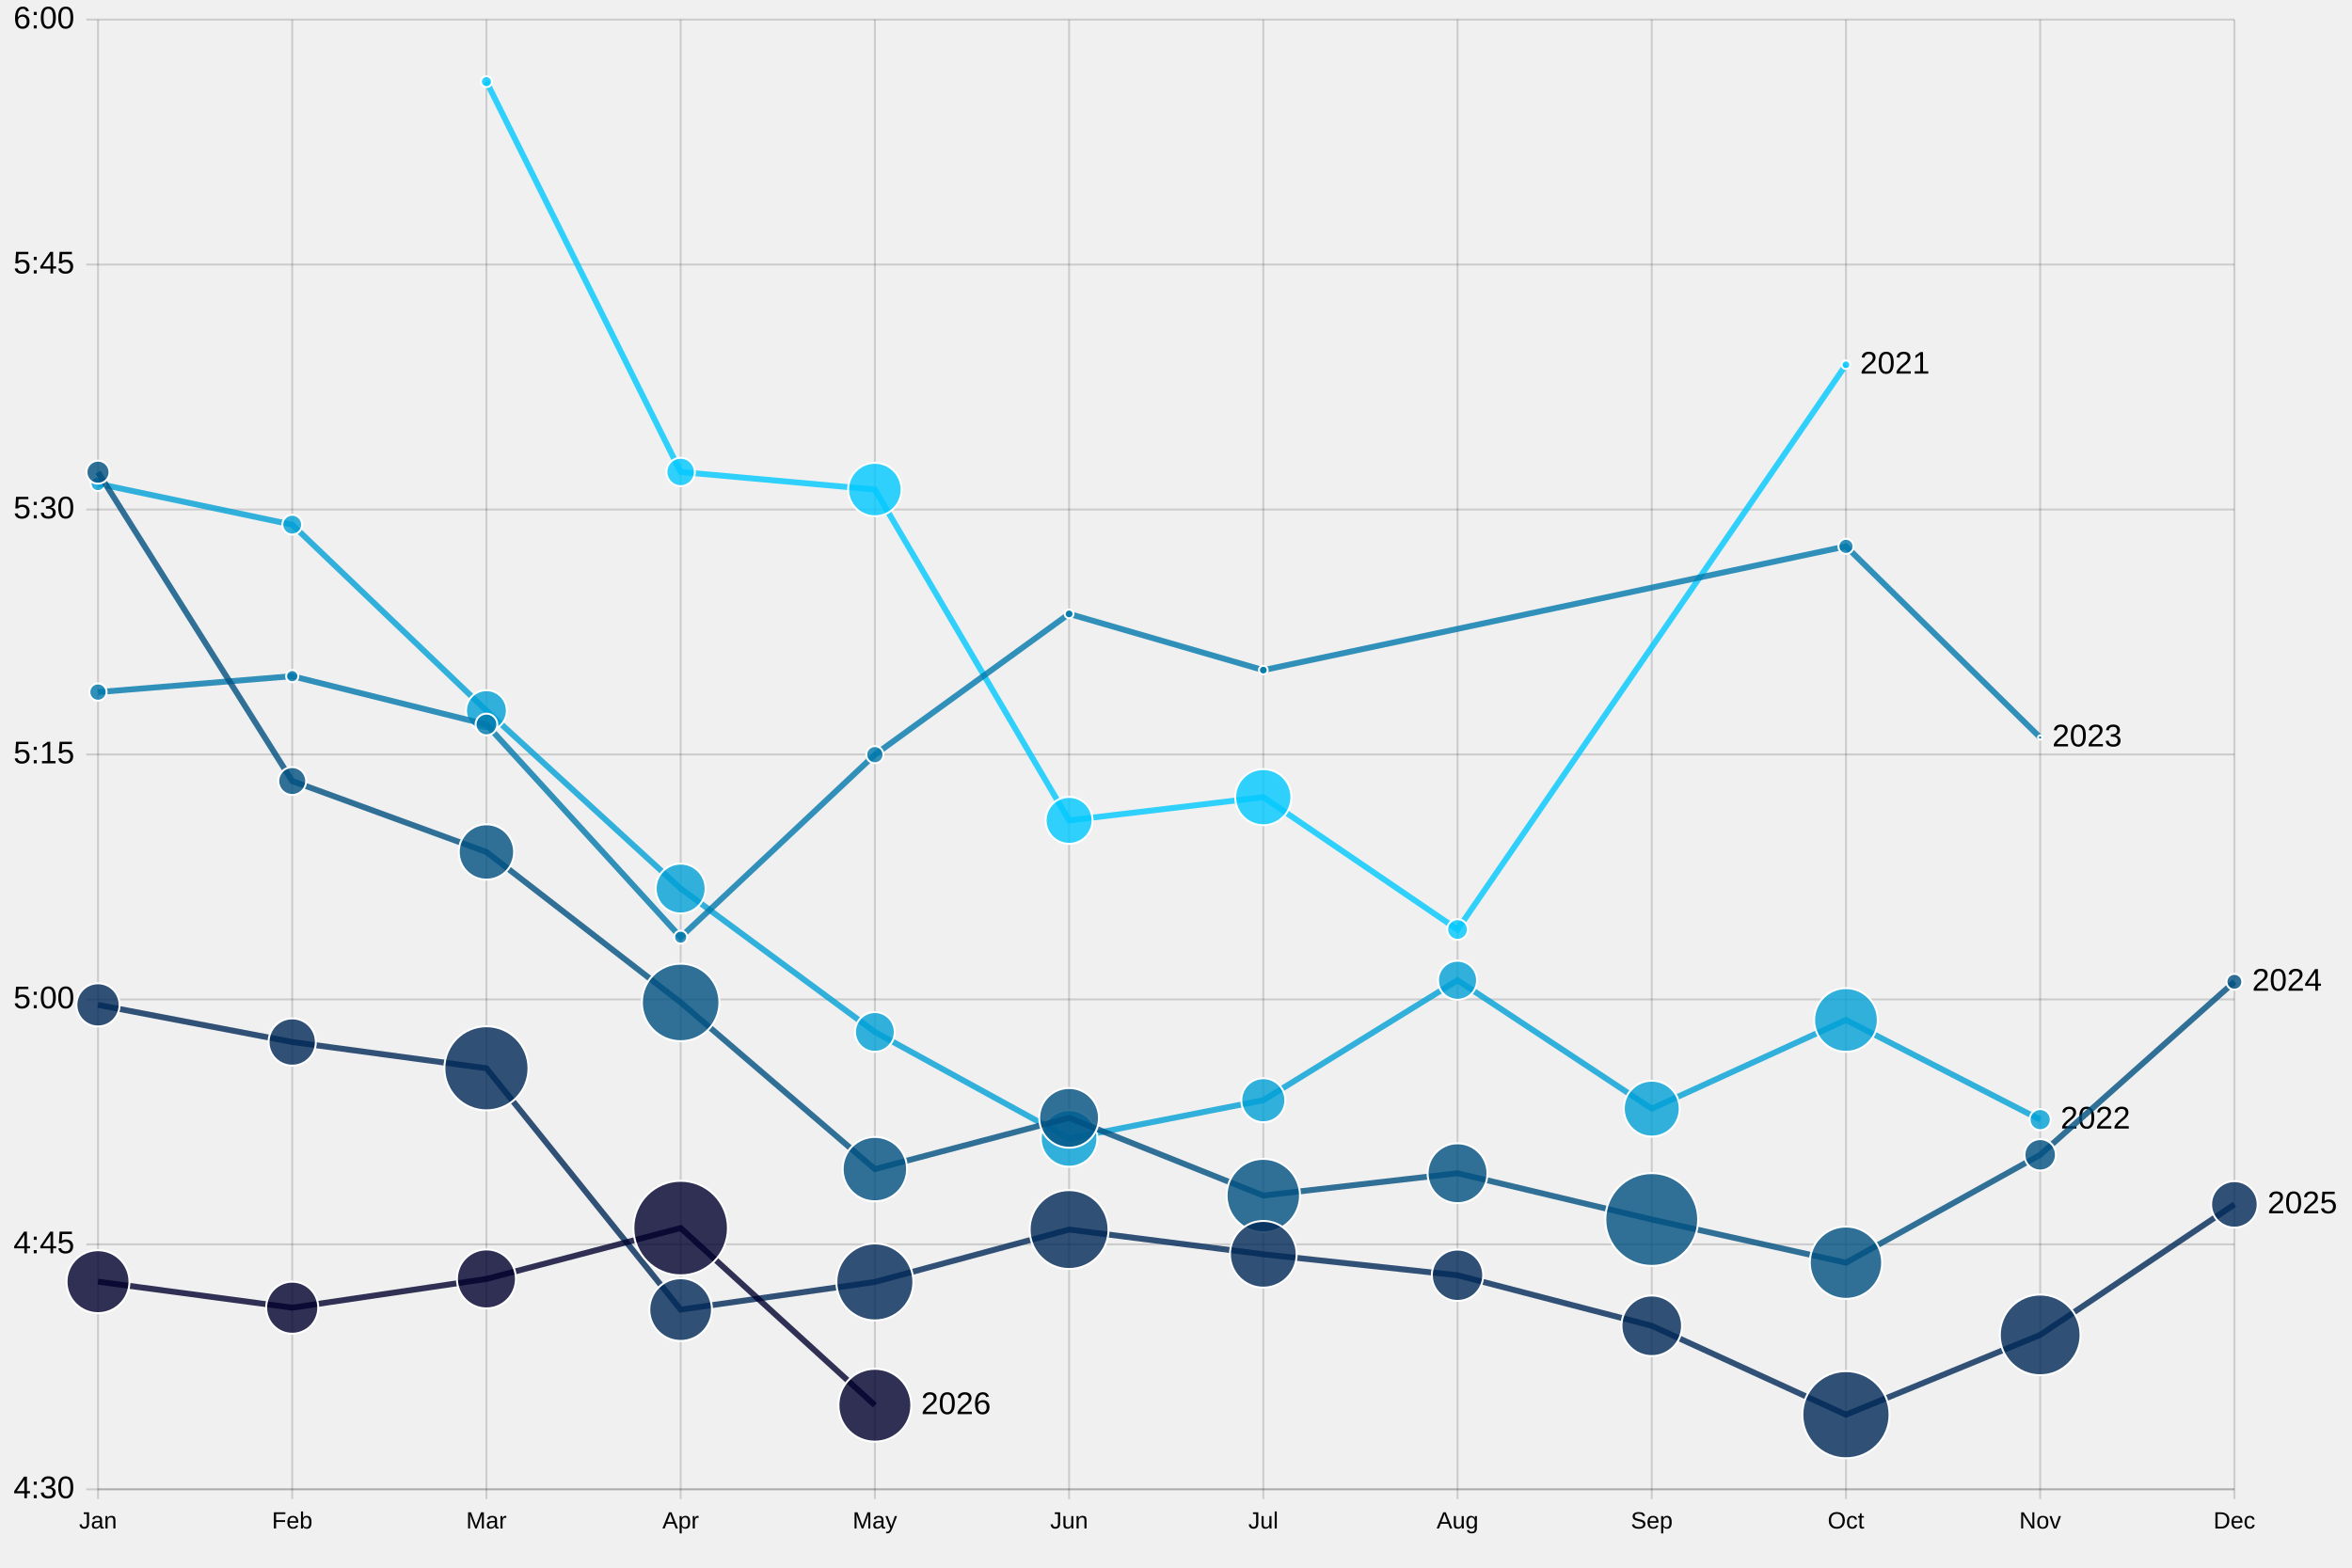
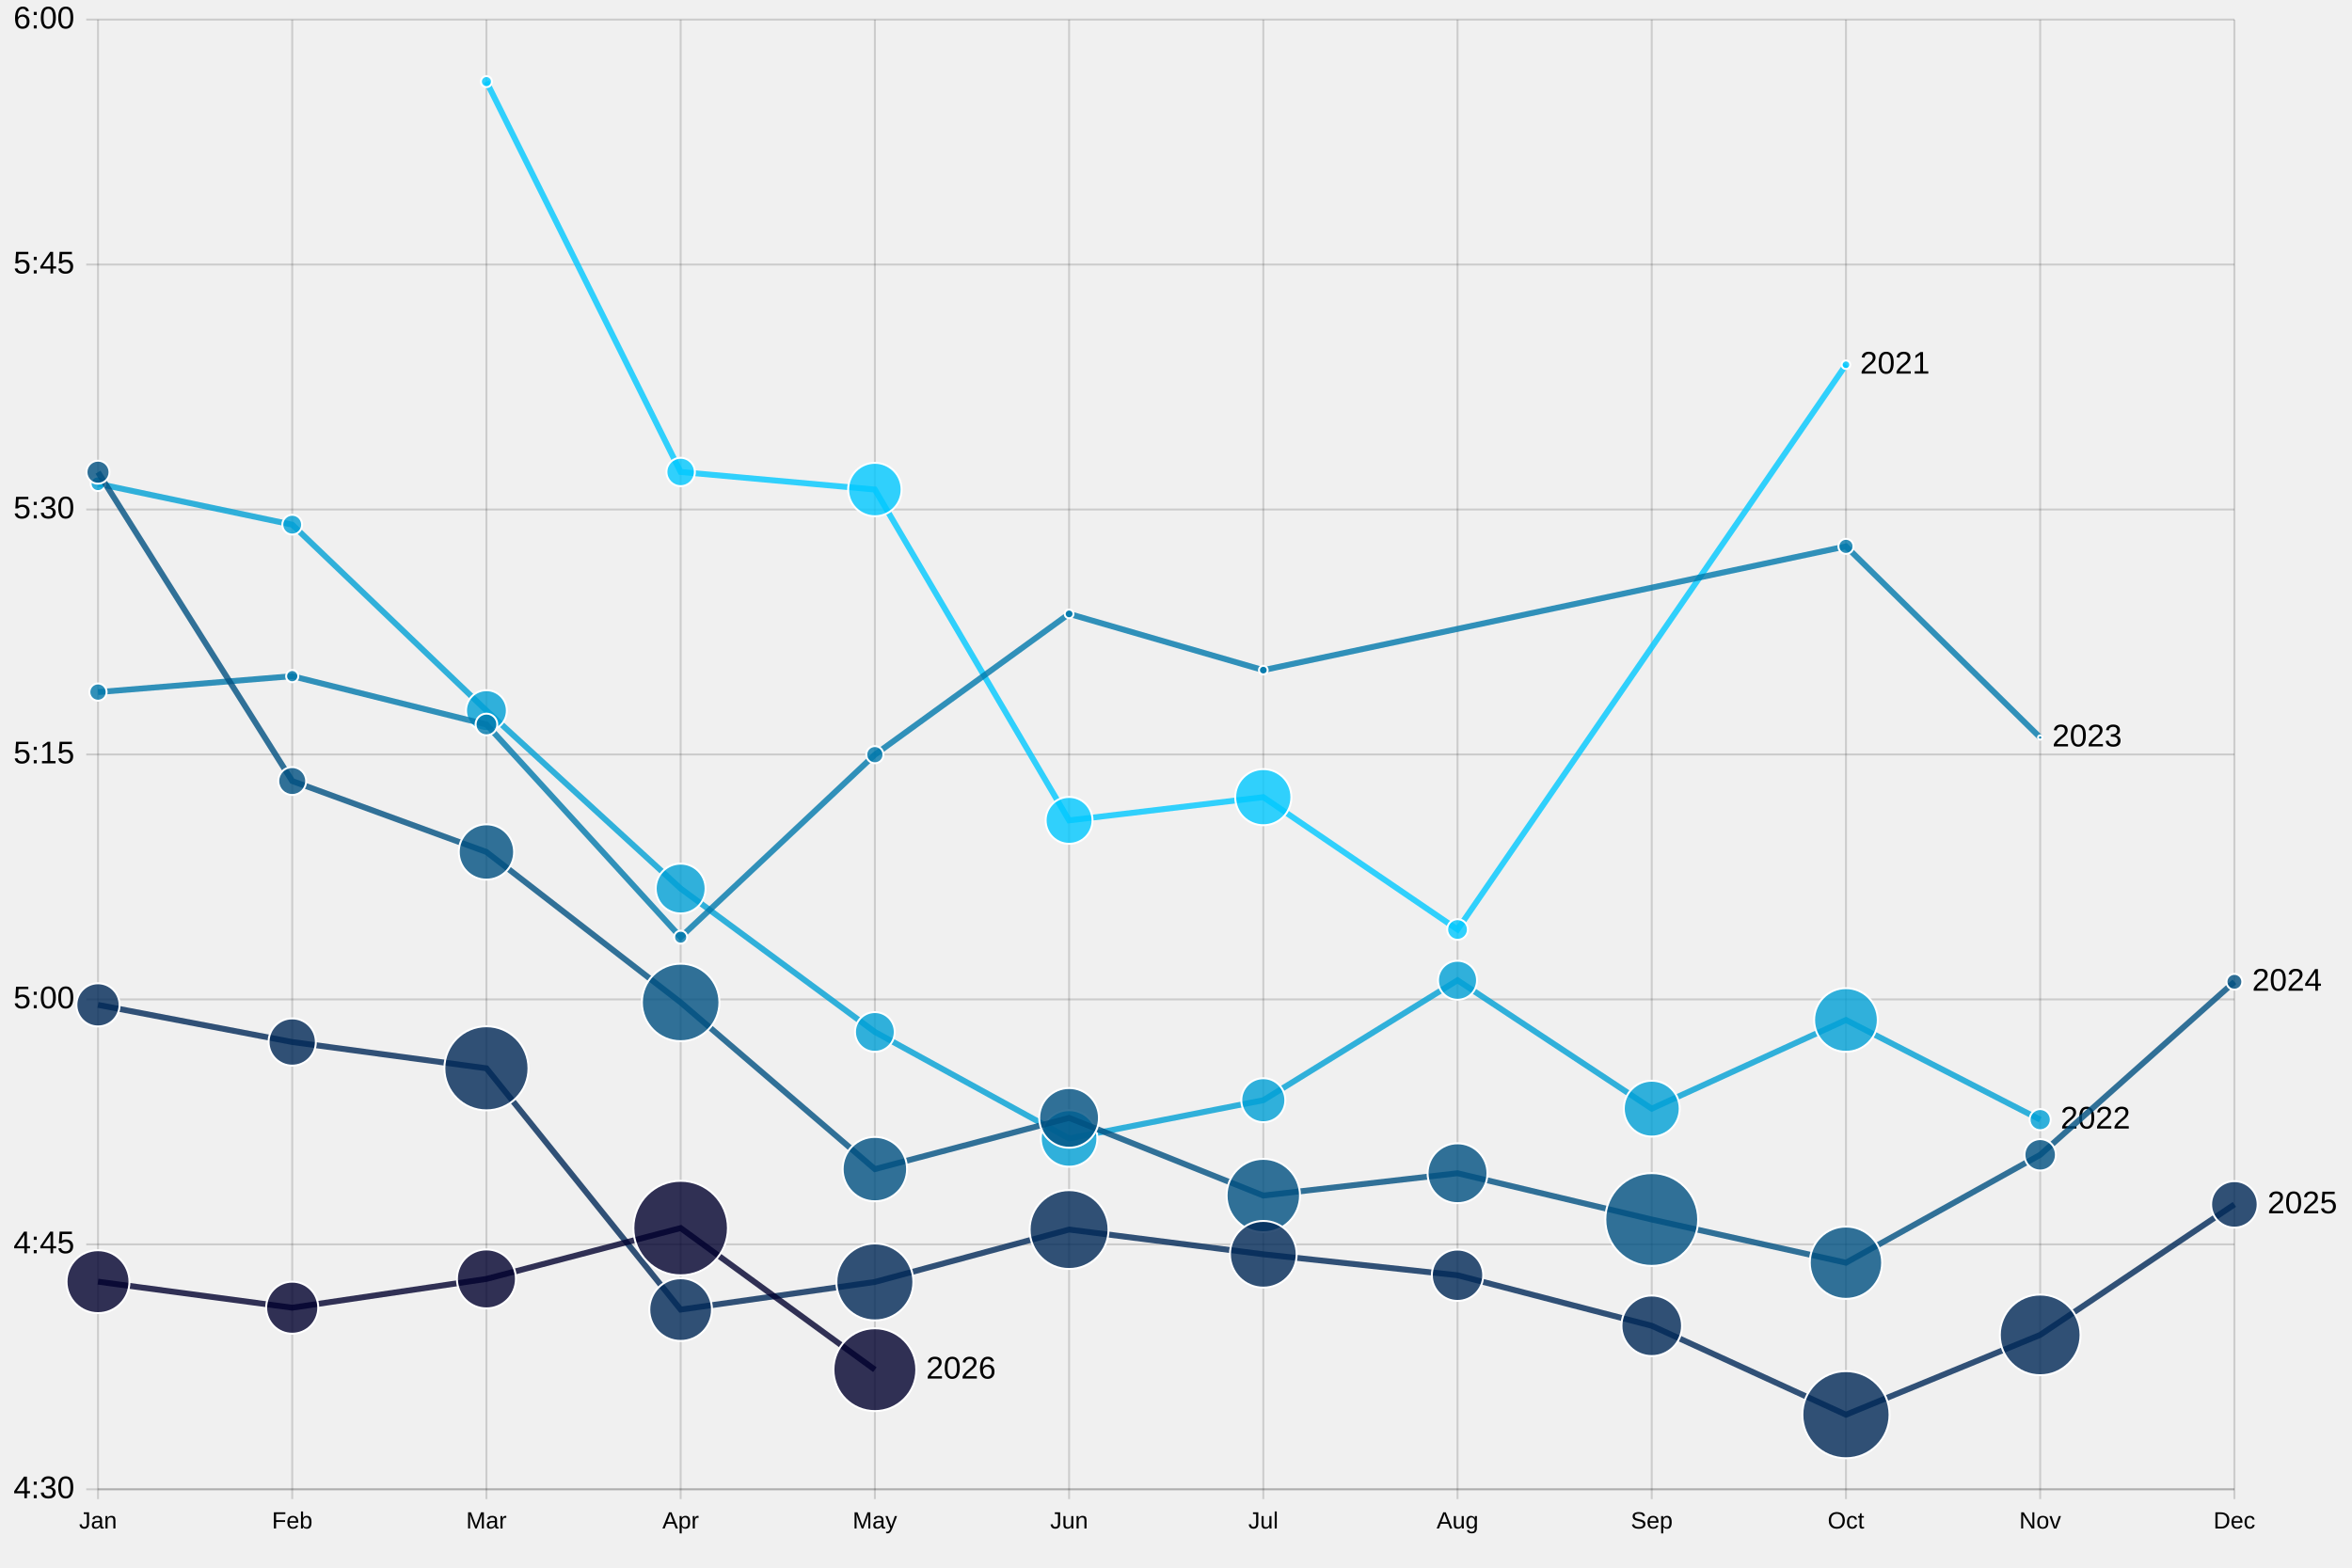
<svg xmlns="http://www.w3.org/2000/svg" viewBox="0 0 1200 800">
  <style>
  text {
    font-family: Arial;
    text-anchor: middle;
  }
  .plot-line {
    fill: none;
    stroke-width: 3px;
    opacity: 0.8;
    stroke: currentColor;
  }
  .plot-area {
    fill: currentColor;
    opacity: 0.25;
  }
  .plot-point {
    fill-opacity: 0.8;
    fill: currentColor;
    stroke: white;
    stroke-width: 1px;
  }
  .axis {
    stroke-width: 1px;
    stroke: black;
    opacity: 0.15;
  }
  .series-label {
    font-size: 16px;
    dominant-baseline: middle;
    text-anchor: start;
  }
  .y-axis-label {
    font-size: 16px;
    dominant-baseline: middle;
    text-anchor: end;
  }
  .year-2021 {
    color: rgb(0, 200, 255);
  }
  .year-2022 {
    color: rgb(0, 160, 213);
  }
  .year-2023 {
    color: rgb(0, 120, 171);
  }
  .year-2024 {
    color: rgb(0, 80, 129);
  }
  .year-2025 {
    color: rgb(0, 40, 87);
  }
  .year-2026 {
    color: rgb(0, 0, 45);
  }
  </style>
  <line x1="50" y1="760" x2="1140" y2="760" class="axis" />
  <line x1="50.0" y1="10" x2="50.0" y2="765" class="axis" />
  <text x="50.0" y="780" class="axis-label">Jan</text>
  <line x1="149.091" y1="10" x2="149.091" y2="765" class="axis" />
  <text x="149.091" y="780" class="axis-label">Feb</text>
  <line x1="248.182" y1="10" x2="248.182" y2="765" class="axis" />
  <text x="248.182" y="780" class="axis-label">Mar</text>
  <line x1="347.273" y1="10" x2="347.273" y2="765" class="axis" />
  <text x="347.273" y="780" class="axis-label">Apr</text>
  <line x1="446.364" y1="10" x2="446.364" y2="765" class="axis" />
  <text x="446.364" y="780" class="axis-label">May</text>
  <line x1="545.455" y1="10" x2="545.455" y2="765" class="axis" />
  <text x="545.455" y="780" class="axis-label">Jun</text>
  <line x1="644.545" y1="10" x2="644.545" y2="765" class="axis" />
  <text x="644.545" y="780" class="axis-label">Jul</text>
  <line x1="743.636" y1="10" x2="743.636" y2="765" class="axis" />
  <text x="743.636" y="780" class="axis-label">Aug</text>
  <line x1="842.727" y1="10" x2="842.727" y2="765" class="axis" />
  <text x="842.727" y="780" class="axis-label">Sep</text>
  <line x1="941.818" y1="10" x2="941.818" y2="765" class="axis" />
  <text x="941.818" y="780" class="axis-label">Oct</text>
  <line x1="1040.909" y1="10" x2="1040.909" y2="765" class="axis" />
  <text x="1040.909" y="780" class="axis-label">Nov</text>
  <line x1="1140.0" y1="10" x2="1140.0" y2="765" class="axis" />
  <text x="1140.0" y="780" class="axis-label">Dec</text>
  <line x1="44" y1="760.0" x2="1140" y2="760.0" class="axis" />
  <text x="38" y="760.0" class="y-axis-label">4:30</text>
  <line x1="44" y1="635.0" x2="1140" y2="635.0" class="axis" />
  <text x="38" y="635.0" class="y-axis-label">4:45</text>
  <line x1="44" y1="510.0" x2="1140" y2="510.0" class="axis" />
  <text x="38" y="510.0" class="y-axis-label">5:00</text>
  <line x1="44" y1="385.0" x2="1140" y2="385.0" class="axis" />
  <text x="38" y="385.0" class="y-axis-label">5:15</text>
  <line x1="44" y1="260.0" x2="1140" y2="260.0" class="axis" />
  <text x="38" y="260.0" class="y-axis-label">5:30</text>
  <line x1="44" y1="135.0" x2="1140" y2="135.0" class="axis" />
  <text x="38" y="135.0" class="y-axis-label">5:45</text>
  <line x1="44" y1="10.0" x2="1140" y2="10.0" class="axis" />
  <text x="38" y="10.0" class="y-axis-label">6:00</text>
  <path d="M 248.182,41.644 L 347.273,240.849 L 446.364,249.817 L 545.455,418.643 L 644.545,406.796 L 743.636,474.33 L 941.818,186.125" class="year-2021 plot-line" />
  <text x="948.998" y="186.125" class="series-label">2021</text>
  <circle class="year-2021 plot-point" cx="248.182" cy="41.644" r="2.812" />
  <circle class="year-2021 plot-point" cx="347.273" cy="240.849" r="7.244" />
  <circle class="year-2021 plot-point" cx="446.364" cy="249.817" r="13.634" />
  <circle class="year-2021 plot-point" cx="545.455" cy="418.643" r="11.964" />
  <circle class="year-2021 plot-point" cx="644.545" cy="406.796" r="14.328" />
  <circle class="year-2021 plot-point" cx="743.636" cy="474.33" r="5.282" />
  <circle class="year-2021 plot-point" cx="941.818" cy="186.125" r="2.18" />
  <path d="M 50.0,246.858 L 149.091,267.741 L 248.182,362.622 L 347.273,453.431 L 446.364,526.603 L 545.455,580.957 L 644.545,561.448 L 743.636,500.234 L 842.727,565.752 L 941.818,520.499 L 1040.909,571.364" class="year-2022 plot-line" />
  <text x="1051.309" y="571.364" class="series-label">2022</text>
  <circle class="year-2022 plot-point" cx="50.0" cy="246.858" r="3.756" />
  <circle class="year-2022 plot-point" cx="149.091" cy="267.741" r="5.05" />
  <circle class="year-2022 plot-point" cx="248.182" cy="362.622" r="10.412" />
  <circle class="year-2022 plot-point" cx="347.273" cy="453.431" r="12.722" />
  <circle class="year-2022 plot-point" cx="446.364" cy="526.603" r="10.136" />
  <circle class="year-2022 plot-point" cx="545.455" cy="580.957" r="14.428" />
  <circle class="year-2022 plot-point" cx="644.545" cy="561.448" r="11.228" />
  <circle class="year-2022 plot-point" cx="743.636" cy="500.234" r="9.954" />
  <circle class="year-2022 plot-point" cx="842.727" cy="565.752" r="14.256" />
  <circle class="year-2022 plot-point" cx="941.818" cy="520.499" r="16.24" />
  <circle class="year-2022 plot-point" cx="1040.909" cy="571.364" r="5.4" />
  <path d="M 50.0,353.182 L 149.091,345.041 L 248.182,369.71 L 347.273,478.251 L 446.364,385.111 L 545.455,313.262 L 644.545,341.975 L 941.818,278.811 L 1040.909,376.366" class="year-2023 plot-line" />
  <text x="1047.019" y="376.366" class="series-label">2023</text>
  <circle class="year-2023 plot-point" cx="50.0" cy="353.182" r="4.4" />
  <circle class="year-2023 plot-point" cx="149.091" cy="345.041" r="3.106" />
  <circle class="year-2023 plot-point" cx="248.182" cy="369.71" r="5.534" />
  <circle class="year-2023 plot-point" cx="347.273" cy="478.251" r="3.318" />
  <circle class="year-2023 plot-point" cx="446.364" cy="385.111" r="4.382" />
  <circle class="year-2023 plot-point" cx="545.455" cy="313.262" r="2.228" />
  <circle class="year-2023 plot-point" cx="644.545" cy="341.975" r="2.212" />
  <circle class="year-2023 plot-point" cx="941.818" cy="278.811" r="3.854" />
  <circle class="year-2023 plot-point" cx="1040.909" cy="376.366" r="1.11" />
  <path d="M 50.0,240.96 L 149.091,398.57 L 248.182,434.769 L 347.273,511.551 L 446.364,596.599 L 545.455,570.461 L 644.545,610.093 L 743.636,598.711 L 842.727,622.32 L 941.818,644.366 L 1040.909,589.312 L 1140.0,501.019" class="year-2024 plot-line" />
  <text x="1149.036" y="501.019" class="series-label">2024</text>
  <circle class="year-2024 plot-point" cx="50.0" cy="240.96" r="5.872" />
  <circle class="year-2024 plot-point" cx="149.091" cy="398.57" r="7.116" />
  <circle class="year-2024 plot-point" cx="248.182" cy="434.769" r="14.114" />
  <circle class="year-2024 plot-point" cx="347.273" cy="511.551" r="19.776" />
  <circle class="year-2024 plot-point" cx="446.364" cy="596.599" r="16.424" />
  <circle class="year-2024 plot-point" cx="545.455" cy="570.461" r="15.24" />
  <circle class="year-2024 plot-point" cx="644.545" cy="610.093" r="18.722" />
  <circle class="year-2024 plot-point" cx="743.636" cy="598.711" r="15.268" />
  <circle class="year-2024 plot-point" cx="842.727" cy="622.32" r="23.682" />
  <circle class="year-2024 plot-point" cx="941.818" cy="644.366" r="18.45" />
  <circle class="year-2024 plot-point" cx="1040.909" cy="589.312" r="8.014" />
  <circle class="year-2024 plot-point" cx="1140.0" cy="501.019" r="4.036" />
  <path d="M 50.0,512.791 L 149.091,531.75 L 248.182,545.16 L 347.273,668.292 L 446.364,654.184 L 545.455,627.451 L 644.545,640.07 L 743.636,650.768 L 842.727,676.559 L 941.818,721.929 L 1040.909,681.206 L 1140.0,614.611" class="year-2025 plot-line" />
  <text x="1156.868" y="614.611" class="series-label">2025</text>
  <circle class="year-2025 plot-point" cx="50.0" cy="512.791" r="11.014" />
  <circle class="year-2025 plot-point" cx="149.091" cy="531.75" r="12.056" />
  <circle class="year-2025 plot-point" cx="248.182" cy="545.16" r="21.458" />
  <circle class="year-2025 plot-point" cx="347.273" cy="668.292" r="15.988" />
  <circle class="year-2025 plot-point" cx="446.364" cy="654.184" r="19.638" />
  <circle class="year-2025 plot-point" cx="545.455" cy="627.451" r="20.124" />
  <circle class="year-2025 plot-point" cx="644.545" cy="640.07" r="17.018" />
  <circle class="year-2025 plot-point" cx="743.636" cy="650.768" r="13.102" />
  <circle class="year-2025 plot-point" cx="842.727" cy="676.559" r="15.45" />
  <circle class="year-2025 plot-point" cx="941.818" cy="721.929" r="22.236" />
  <circle class="year-2025 plot-point" cx="1040.909" cy="681.206" r="20.586" />
  <circle class="year-2025 plot-point" cx="1140.0" cy="614.611" r="11.868" />
-   <path d="M 50.0,654.047 L 149.091,667.324 L 248.182,652.641 L 347.273,626.686 L 446.364,717.094" class="year-2026 plot-line" />
-   <text x="469.949" y="717.094" class="series-label">2026</text>
+   <path d="M 50.0,654.047 L 149.091,667.324 L 248.182,652.641 L 347.273,626.686 L 446.364,698.959" class="year-2026 plot-line" />
+   <text x="472.499" y="698.959" class="series-label">2026</text>
  <circle class="year-2026 plot-point" cx="50.0" cy="654.047" r="16.052" />
  <circle class="year-2026 plot-point" cx="149.091" cy="667.324" r="13.282" />
  <circle class="year-2026 plot-point" cx="248.182" cy="652.641" r="15.044" />
  <circle class="year-2026 plot-point" cx="347.273" cy="626.686" r="24.118" />
-   <circle class="year-2026 plot-point" cx="446.364" cy="717.094" r="18.586" />
+   <circle class="year-2026 plot-point" cx="446.364" cy="698.959" r="21.136" />
</svg>
